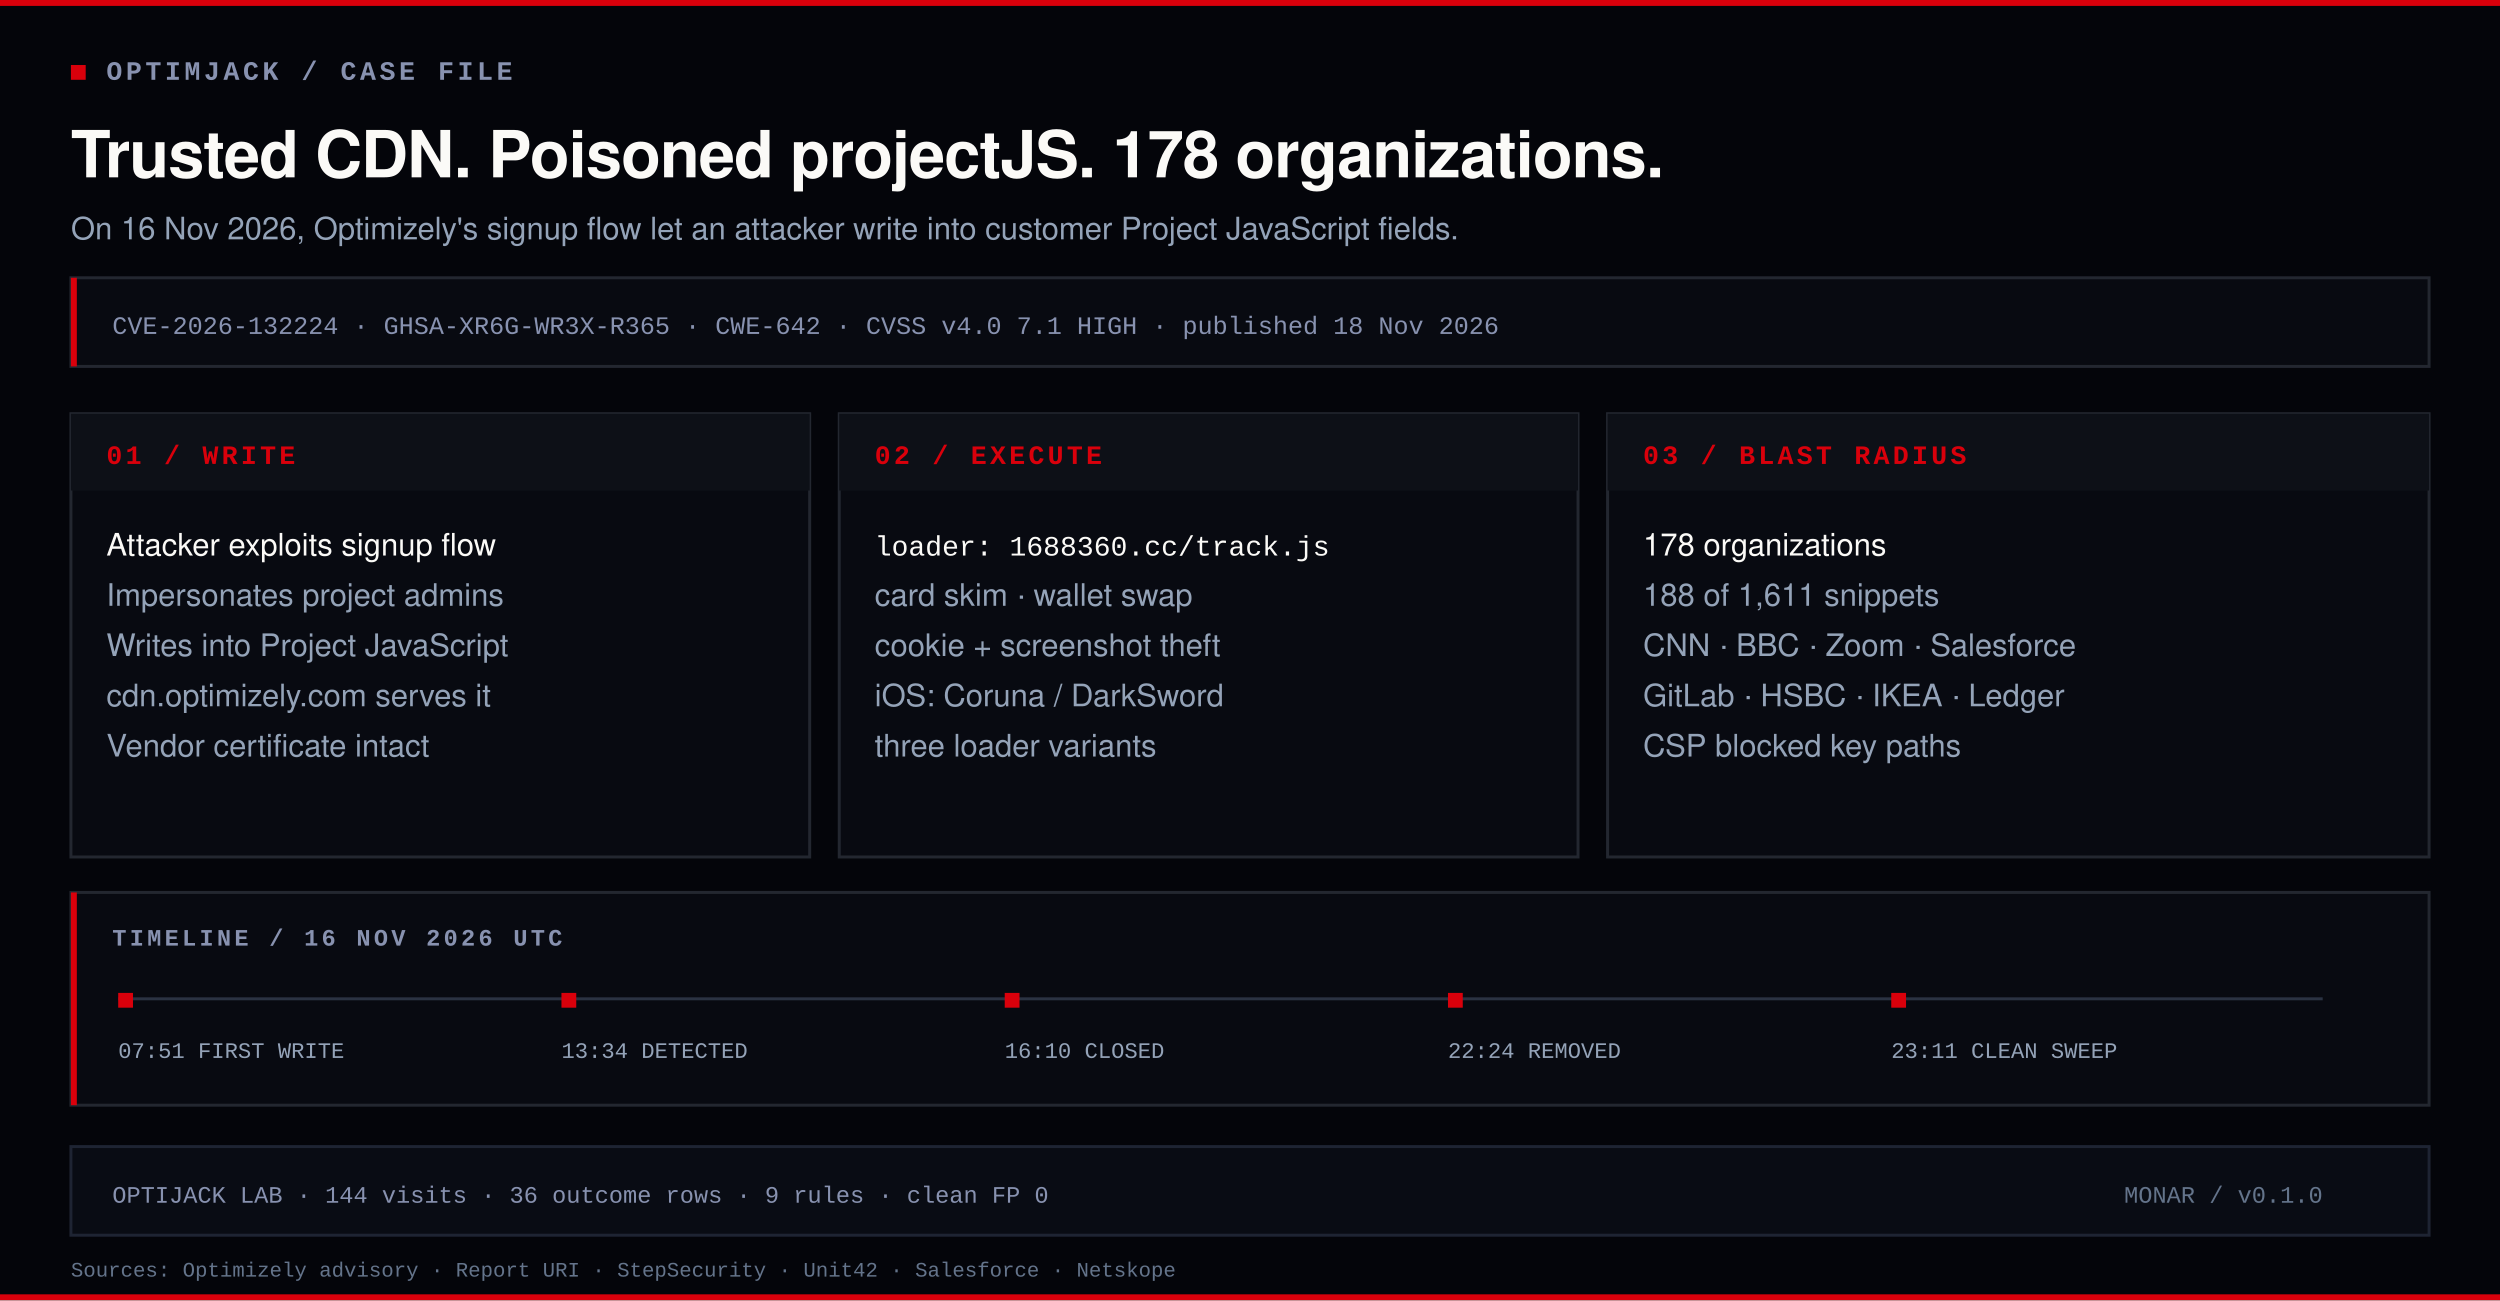
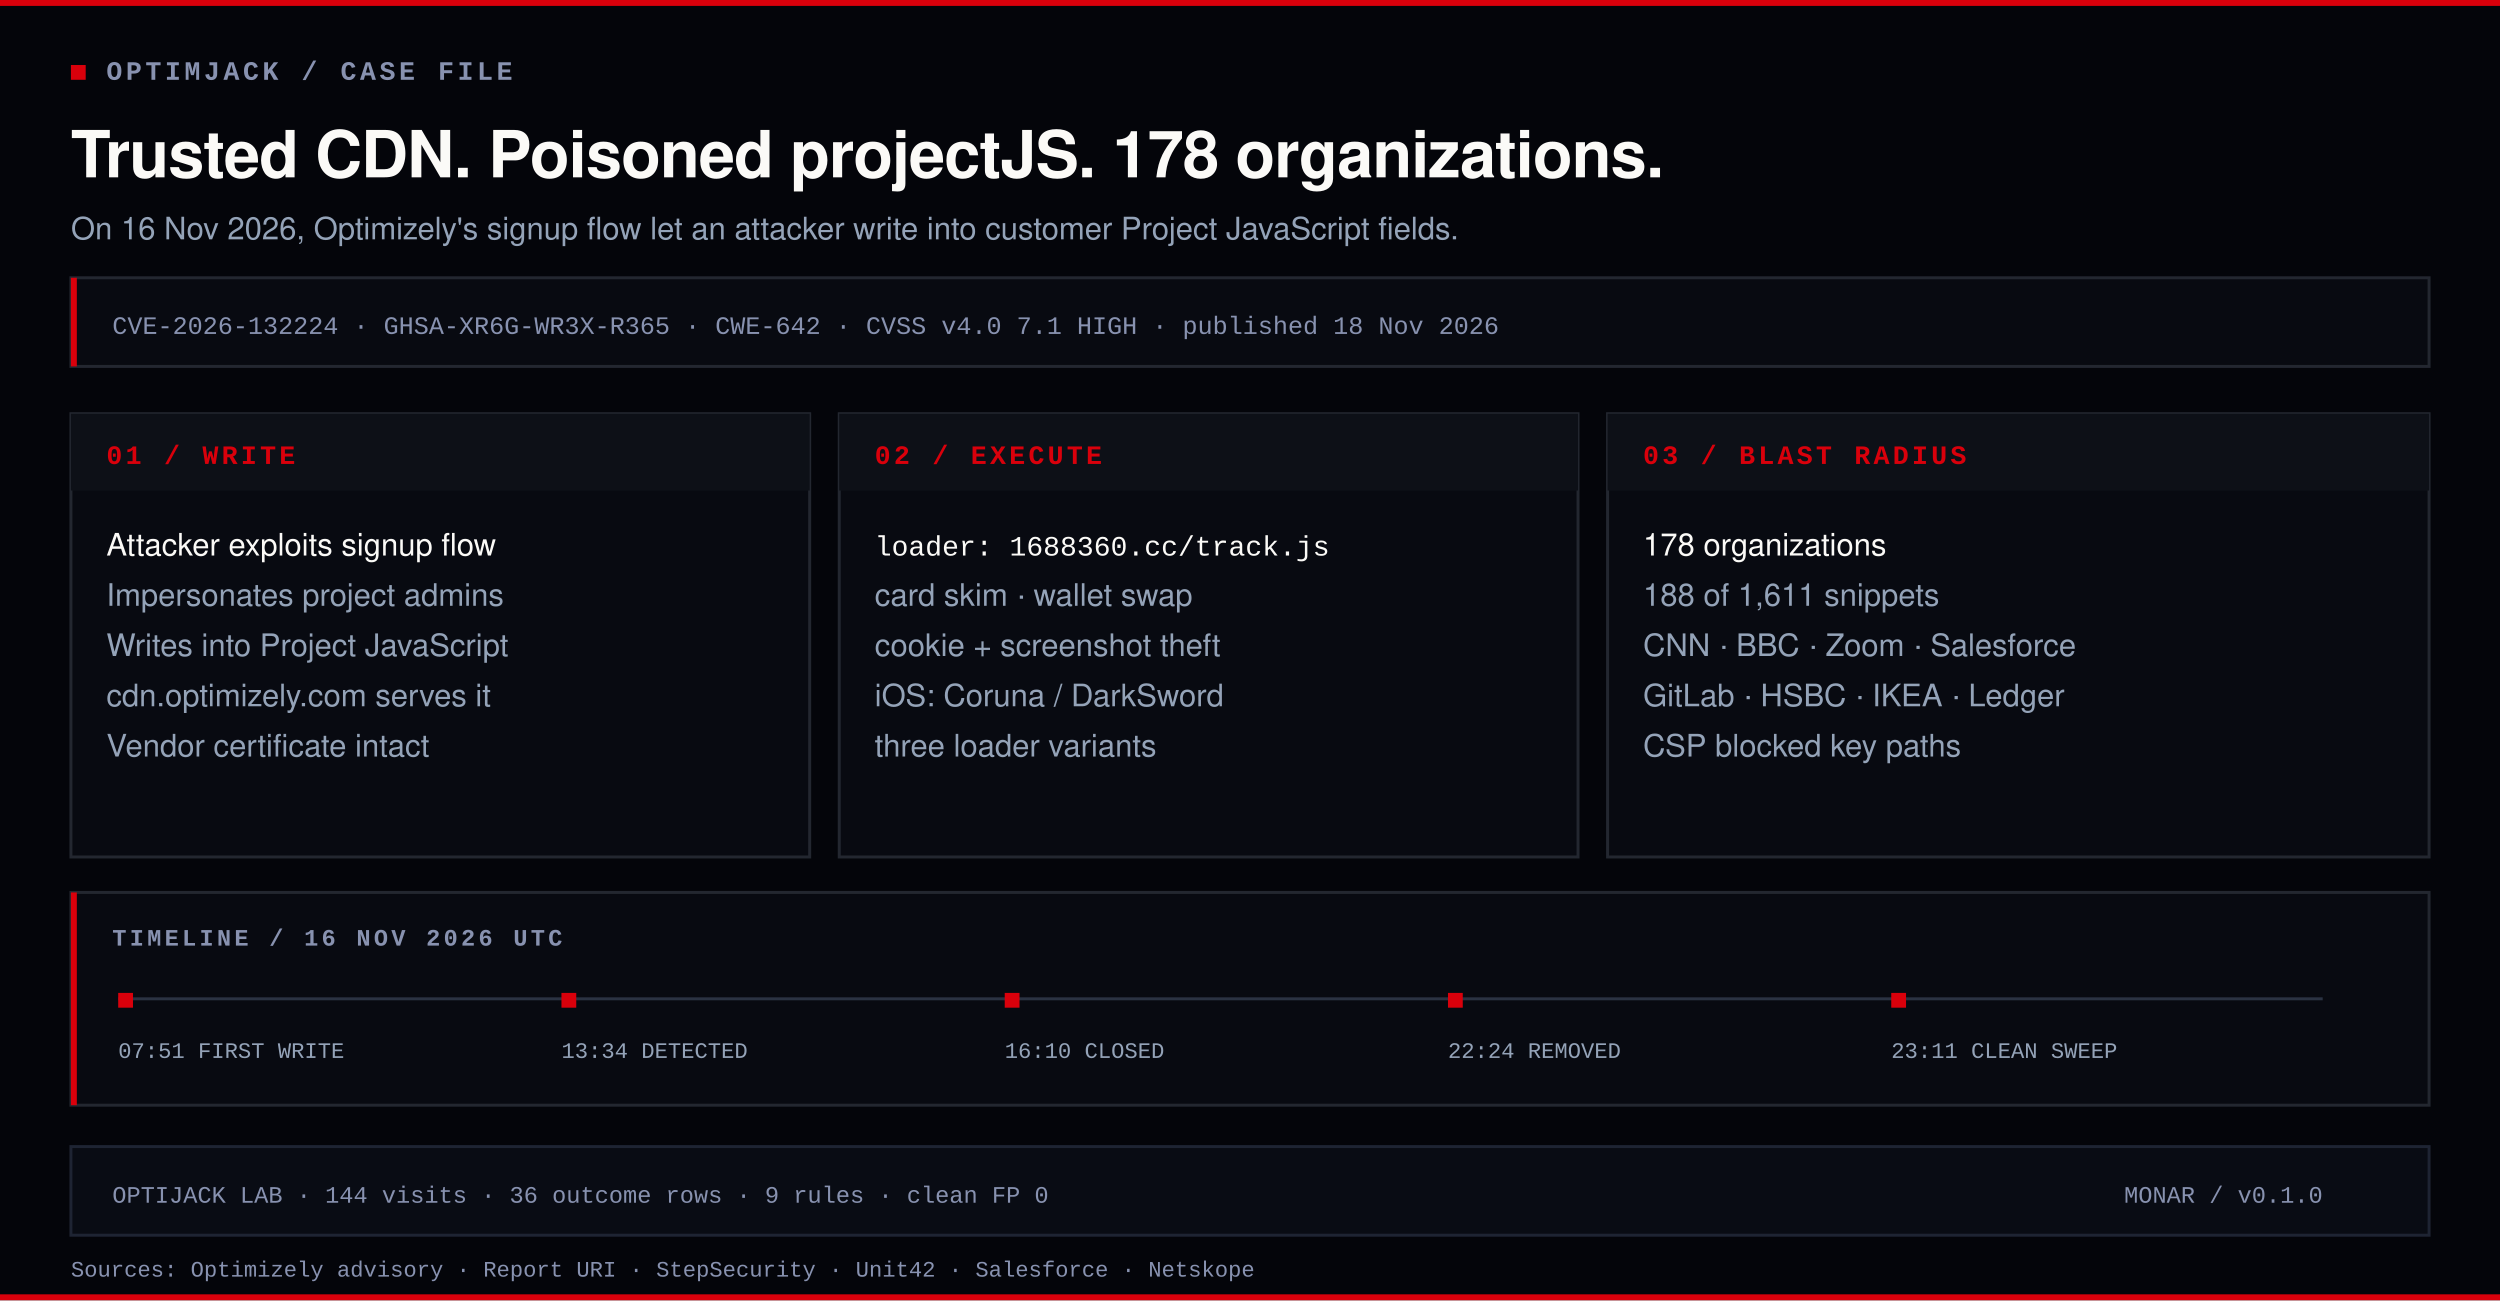
<svg xmlns="http://www.w3.org/2000/svg" viewBox="0 0 846 440" width="846" height="440" role="img" aria-label="OPTIMJACK case file: Optimizely's trusted CDN served poisoned Project JavaScript to 178 organizations; CVE-2026-132224, CVSS v4.0 7.1 HIGH, CWE-642.">
  <style>
    .mono { font-family: ui-monospace, SFMono-Regular, "SF Mono", Menlo, Consolas, "Liberation Mono", monospace; }
    .sans { font-family: "Segoe UI", "Helvetica Neue", Helvetica, Arial, sans-serif; }
  </style>
  <rect width="846" height="440" fill="#04050a" />
  <rect width="846" height="2" fill="#d9000b" />
  <rect x="24" y="22" width="5" height="5" fill="#d9000b" />
  <text x="36" y="27" class="mono" font-size="9" font-weight="700" fill="#8892b0" letter-spacing="1.2">OPTIMJACK / CASE FILE</text>
  <text x="24" y="60" class="sans" font-size="22" font-weight="800" fill="#fbfaf7" letter-spacing="-0.3">Trusted CDN. Poisoned projectJS. 178 organizations.</text>
  <text x="24" y="81" class="sans" font-size="10.5" fill="#94a3b8">On 16 Nov 2026, Optimizely's signup flow let an attacker write into customer Project JavaScript fields.</text>
  <rect x="24" y="94" width="798" height="30" fill="#080a11" stroke="#232730" stroke-width="1" />
  <rect x="24" y="94" width="2" height="30" fill="#d9000b" />
  <text x="38" y="113" class="mono" font-size="8.5" fill="#8892b0">CVE-2026-132224 · GHSA-XR6G-WR3X-R365 · CWE-642 · CVSS v4.0 7.1 HIGH · published 18 Nov 2026</text>
  <g transform="translate(24 140)">
    <rect width="250" height="150" fill="#080a11" stroke="#232730" stroke-width="1" />
    <rect width="250" height="26" fill="#0d1017" />
    <text x="12" y="17" class="mono" font-size="9" font-weight="700" fill="#d9000b" letter-spacing="1.1">01 / WRITE</text>
    <text x="12" y="48" class="sans" font-size="10.5" fill="#fbfaf7">Attacker exploits signup flow</text>
    <text x="12" y="65" class="sans" font-size="10.5" fill="#94a3b8">Impersonates project admins</text>
    <text x="12" y="82" class="sans" font-size="10.5" fill="#94a3b8">Writes into Project JavaScript</text>
    <text x="12" y="99" class="sans" font-size="10.5" fill="#94a3b8">cdn.optimizely.com serves it</text>
    <text x="12" y="116" class="sans" font-size="10.5" fill="#94a3b8">Vendor certificate intact</text>
  </g>
  <g transform="translate(284 140)">
    <rect width="250" height="150" fill="#080a11" stroke="#232730" stroke-width="1" />
    <rect width="250" height="26" fill="#0d1017" />
    <text x="12" y="17" class="mono" font-size="9" font-weight="700" fill="#d9000b" letter-spacing="1.1">02 / EXECUTE</text>
    <text x="12" y="48" class="mono" font-size="9.5" fill="#fbfaf7">loader: 1688360.cc/track.js</text>
    <text x="12" y="65" class="sans" font-size="10.5" fill="#94a3b8">card skim · wallet swap</text>
    <text x="12" y="82" class="sans" font-size="10.5" fill="#94a3b8">cookie + screenshot theft</text>
    <text x="12" y="99" class="sans" font-size="10.5" fill="#94a3b8">iOS: Coruna / DarkSword</text>
    <text x="12" y="116" class="sans" font-size="10.5" fill="#94a3b8">three loader variants</text>
  </g>
  <g transform="translate(544 140)">
    <rect width="278" height="150" fill="#080a11" stroke="#232730" stroke-width="1" />
    <rect width="278" height="26" fill="#0d1017" />
    <text x="12" y="17" class="mono" font-size="9" font-weight="700" fill="#d9000b" letter-spacing="1.1">03 / BLAST RADIUS</text>
    <text x="12" y="48" class="sans" font-size="10.5" fill="#fbfaf7">178 organizations</text>
    <text x="12" y="65" class="sans" font-size="10.5" fill="#94a3b8">188 of 1,611 snippets</text>
    <text x="12" y="82" class="sans" font-size="10.5" fill="#94a3b8">CNN · BBC · Zoom · Salesforce</text>
    <text x="12" y="99" class="sans" font-size="10.5" fill="#94a3b8">GitLab · HSBC · IKEA · Ledger</text>
    <text x="12" y="116" class="sans" font-size="10.5" fill="#94a3b8">CSP blocked key paths</text>
  </g>
  <rect x="24" y="302" width="798" height="72" fill="#080a11" stroke="#232730" stroke-width="1" />
  <rect x="24" y="302" width="2" height="72" fill="#d9000b" />
  <text x="38" y="320" class="mono" font-size="8" font-weight="700" fill="#8892b0" letter-spacing="1.1">TIMELINE / 16 NOV 2026 UTC</text>
  <line x1="40" y1="338" x2="786" y2="338" stroke="#2a3242" stroke-width="1" />
  <rect x="40" y="336" width="5" height="5" fill="#d9000b" />
  <rect x="190" y="336" width="5" height="5" fill="#d9000b" />
  <rect x="340" y="336" width="5" height="5" fill="#d9000b" />
  <rect x="490" y="336" width="5" height="5" fill="#d9000b" />
  <rect x="640" y="336" width="5" height="5" fill="#d9000b" />
  <text x="40" y="358" class="mono" font-size="7.5" fill="#94a3b8">07:51 FIRST WRITE</text>
  <text x="190" y="358" class="mono" font-size="7.5" fill="#94a3b8">13:34 DETECTED</text>
  <text x="340" y="358" class="mono" font-size="7.5" fill="#94a3b8">16:10 CLOSED</text>
  <text x="490" y="358" class="mono" font-size="7.5" fill="#94a3b8">22:24 REMOVED</text>
  <text x="640" y="358" class="mono" font-size="7.5" fill="#94a3b8">23:11 CLEAN SWEEP</text>
  <rect x="24" y="388" width="798" height="30" fill="#090c14" stroke="#1e2433" stroke-width="1" />
  <text x="38" y="407" class="mono" font-size="8" fill="#8892b0">OPTIJACK LAB · 144 visits · 36 outcome rows · 9 rules · clean FP 0</text>
-   <text x="786" y="407" text-anchor="end" class="mono" font-size="8" fill="#64748b">MONAR / v0.1.0</text>
-   <text x="24" y="432" class="mono" font-size="7" fill="#64748b">Sources: Optimizely advisory · Report URI · StepSecurity · Unit42 · Salesforce · Netskope</text>
+   <text x="786" y="407" text-anchor="end" class="mono" font-size="8" fill="#8892b0">MONAR / v0.1.0</text>
+   <text x="24" y="432" class="mono" font-size="7.5" fill="#8892b0">Sources: Optimizely advisory · Report URI · StepSecurity · Unit42 · Salesforce · Netskope</text>
  <rect x="0" y="438" width="846" height="2" fill="#d9000b" />
</svg>
